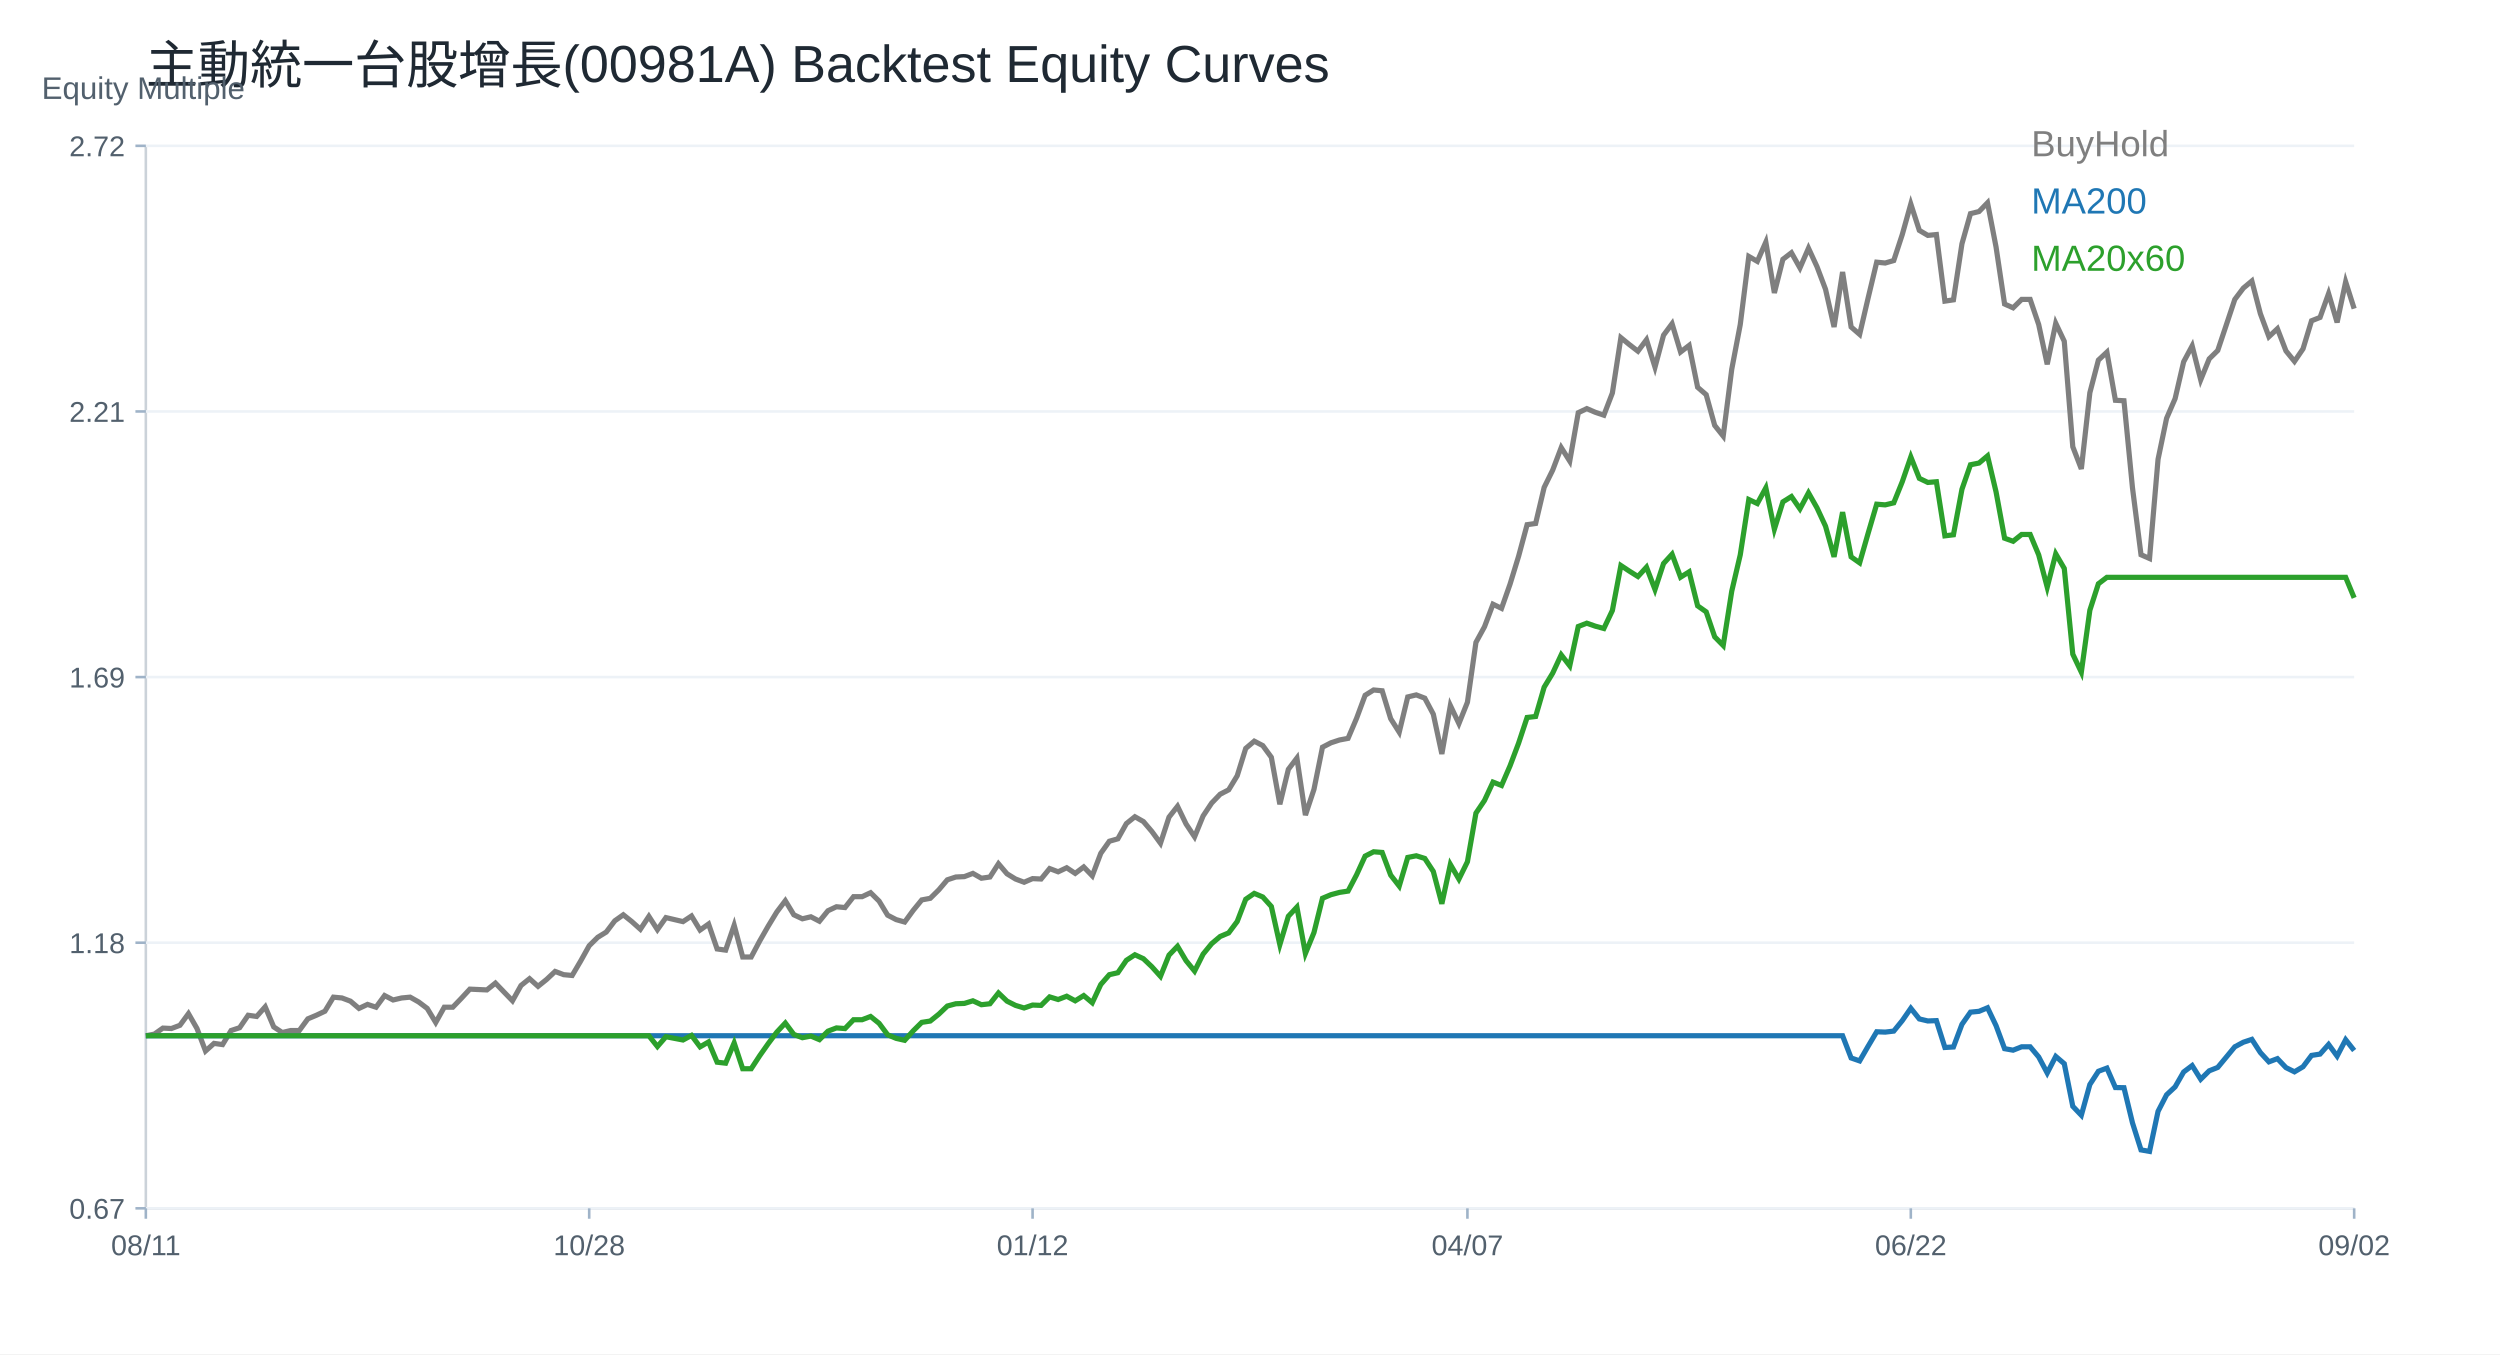
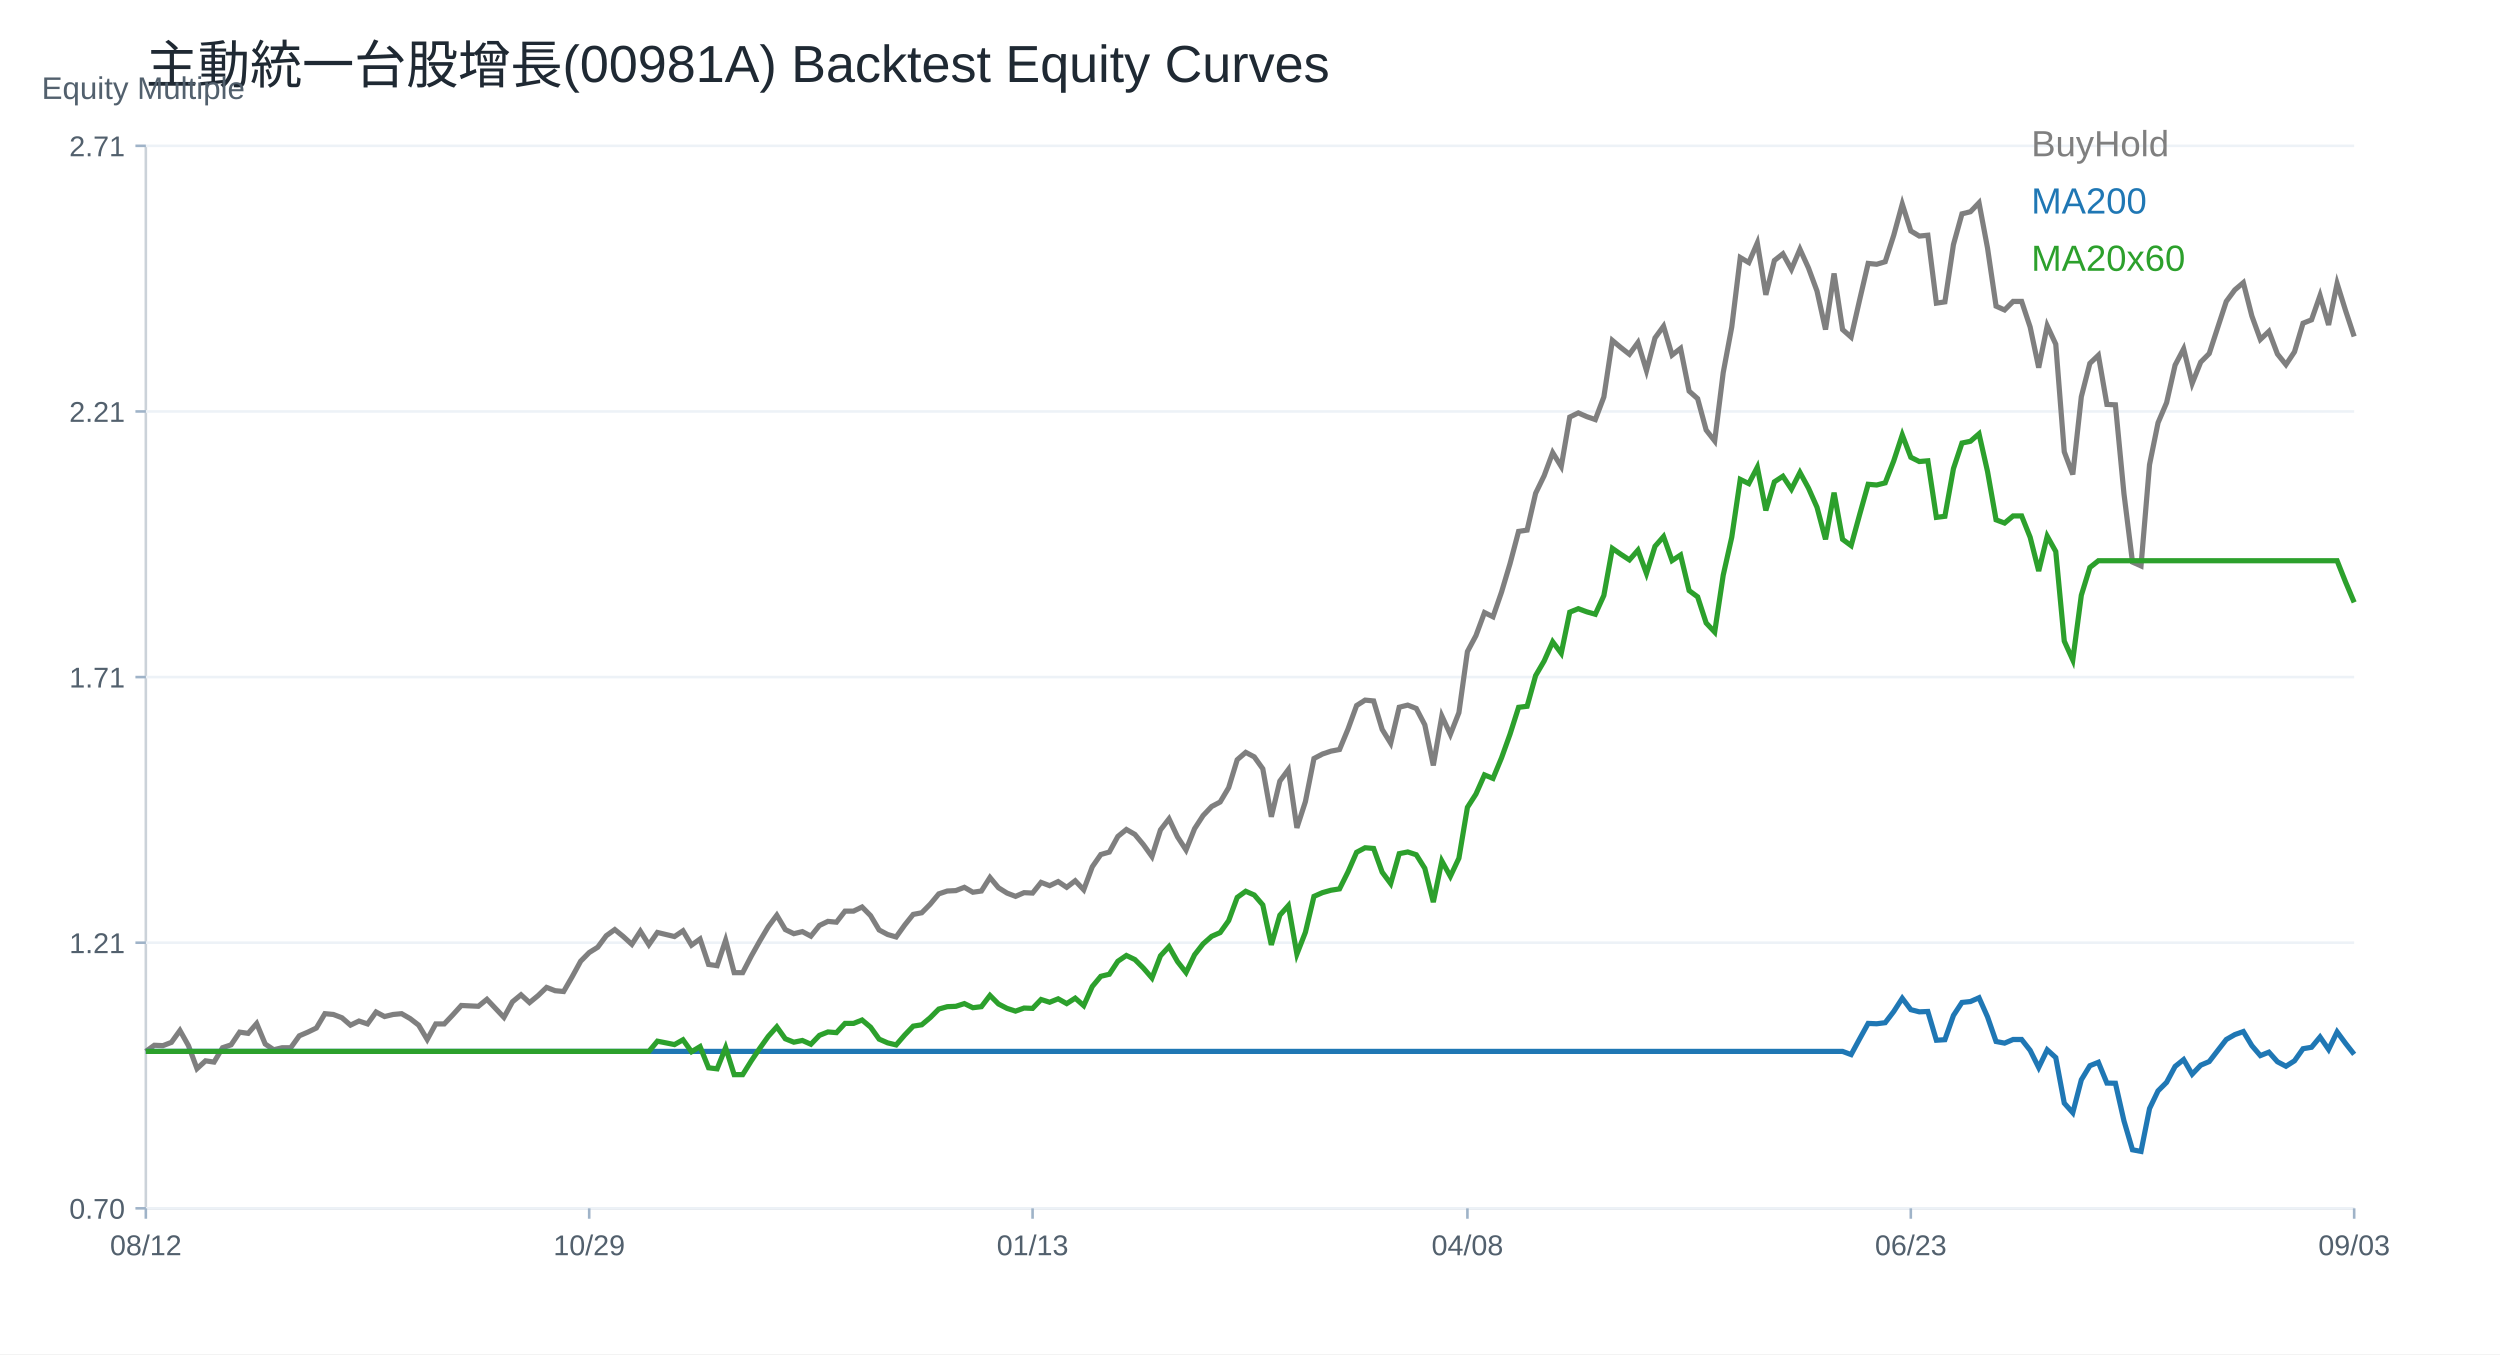
<svg xmlns="http://www.w3.org/2000/svg" width="960" height="520" viewBox="0 0 960 520">
  <rect width="100%" height="100%" fill="white" />
  <text x="56.00" y="32.00" font-size="20" font-family="Arial" fill="#1f2933" text-anchor="start">主動統一台股增長(00981A) Backtest Equity Curves</text>
  <line x1="56" y1="464" x2="904" y2="464" stroke="#cbd2d9" />
  <line x1="56" y1="56" x2="56" y2="464" stroke="#cbd2d9" />
  <text x="16.00" y="38.00" font-size="12" font-family="Arial" fill="#52606d" text-anchor="start">Equity Multiple</text>
  <line x1="56" y1="464.00" x2="904" y2="464.00" stroke="#edf2f7" />
  <line x1="52" y1="464.00" x2="56" y2="464.00" stroke="#9fb3c8" />
-   <text x="48.00" y="468.00" font-size="11" font-family="Arial" fill="#52606d" text-anchor="end">0.67</text>
+   <text x="48.00" y="468.00" font-size="11" font-family="Arial" fill="#52606d" text-anchor="end">0.70</text>
  <line x1="56" y1="362.00" x2="904" y2="362.00" stroke="#edf2f7" />
  <line x1="52" y1="362.00" x2="56" y2="362.00" stroke="#9fb3c8" />
-   <text x="48.00" y="366.00" font-size="11" font-family="Arial" fill="#52606d" text-anchor="end">1.18</text>
+   <text x="48.00" y="366.00" font-size="11" font-family="Arial" fill="#52606d" text-anchor="end">1.21</text>
  <line x1="56" y1="260.00" x2="904" y2="260.00" stroke="#edf2f7" />
  <line x1="52" y1="260.00" x2="56" y2="260.00" stroke="#9fb3c8" />
-   <text x="48.00" y="264.00" font-size="11" font-family="Arial" fill="#52606d" text-anchor="end">1.69</text>
+   <text x="48.00" y="264.00" font-size="11" font-family="Arial" fill="#52606d" text-anchor="end">1.71</text>
  <line x1="56" y1="158.00" x2="904" y2="158.00" stroke="#edf2f7" />
  <line x1="52" y1="158.00" x2="56" y2="158.00" stroke="#9fb3c8" />
  <text x="48.00" y="162.00" font-size="11" font-family="Arial" fill="#52606d" text-anchor="end">2.21</text>
  <line x1="56" y1="56.00" x2="904" y2="56.00" stroke="#edf2f7" />
  <line x1="52" y1="56.00" x2="56" y2="56.00" stroke="#9fb3c8" />
-   <text x="48.00" y="60.00" font-size="11" font-family="Arial" fill="#52606d" text-anchor="end">2.72</text>
+   <text x="48.00" y="60.00" font-size="11" font-family="Arial" fill="#52606d" text-anchor="end">2.71</text>
  <line x1="56.00" y1="464" x2="56.00" y2="468" stroke="#9fb3c8" />
-   <text x="56.00" y="482.00" font-size="11" font-family="Arial" fill="#52606d" text-anchor="middle">08/11</text>
+   <text x="56.00" y="482.00" font-size="11" font-family="Arial" fill="#52606d" text-anchor="middle">08/12</text>
  <line x1="226.25" y1="464" x2="226.25" y2="468" stroke="#9fb3c8" />
-   <text x="226.25" y="482.00" font-size="11" font-family="Arial" fill="#52606d" text-anchor="middle">10/28</text>
+   <text x="226.25" y="482.00" font-size="11" font-family="Arial" fill="#52606d" text-anchor="middle">10/29</text>
  <line x1="396.51" y1="464" x2="396.51" y2="468" stroke="#9fb3c8" />
-   <text x="396.51" y="482.00" font-size="11" font-family="Arial" fill="#52606d" text-anchor="middle">01/12</text>
+   <text x="396.51" y="482.00" font-size="11" font-family="Arial" fill="#52606d" text-anchor="middle">01/13</text>
  <line x1="563.49" y1="464" x2="563.49" y2="468" stroke="#9fb3c8" />
-   <text x="563.49" y="482.00" font-size="11" font-family="Arial" fill="#52606d" text-anchor="middle">04/07</text>
+   <text x="563.49" y="482.00" font-size="11" font-family="Arial" fill="#52606d" text-anchor="middle">04/08</text>
  <line x1="733.75" y1="464" x2="733.75" y2="468" stroke="#9fb3c8" />
-   <text x="733.75" y="482.00" font-size="11" font-family="Arial" fill="#52606d" text-anchor="middle">06/22</text>
+   <text x="733.75" y="482.00" font-size="11" font-family="Arial" fill="#52606d" text-anchor="middle">06/23</text>
  <line x1="904.00" y1="464" x2="904.00" y2="468" stroke="#9fb3c8" />
-   <text x="904.00" y="482.00" font-size="11" font-family="Arial" fill="#52606d" text-anchor="middle">09/02</text>
-   <polyline fill="none" stroke="#7f7f7f" stroke-width="2" points="56.00,397.73 59.27,397.11 62.55,394.79 65.82,394.95 69.10,393.71 72.37,389.24 75.64,394.95 78.92,403.59 82.19,400.66 85.47,401.12 88.74,395.72 92.02,394.64 95.29,389.86 98.56,390.32 101.84,386.62 105.11,394.33 108.39,396.49 111.66,395.72 114.93,395.72 118.21,391.24 121.48,389.86 124.76,388.31 128.03,382.91 131.31,383.22 134.58,384.45 137.85,387.23 141.13,385.69 144.40,386.77 147.68,382.29 150.95,383.99 154.22,383.22 157.50,382.91 160.77,384.76 164.05,387.23 167.32,392.63 170.59,386.77 173.87,386.77 177.14,383.37 180.42,379.83 183.69,379.98 186.97,380.13 190.24,377.51 193.51,380.91 196.79,384.30 200.06,378.44 203.34,375.81 206.61,378.75 209.88,376.12 213.16,373.04 216.43,374.27 219.71,374.58 222.98,369.02 226.25,363.16 229.53,359.92 232.80,357.91 236.08,353.59 239.35,351.28 242.63,353.90 245.90,356.83 249.17,351.89 252.45,356.99 255.72,352.36 259.00,353.13 262.27,353.90 265.54,351.74 268.82,357.14 272.09,354.83 275.37,364.39 278.64,364.86 281.92,355.29 285.19,367.48 288.46,367.48 291.74,361.31 295.01,355.60 298.29,350.20 301.56,345.88 304.83,351.28 308.11,352.82 311.38,352.05 314.66,353.75 317.93,349.73 321.20,348.19 324.48,348.50 327.75,344.33 331.03,344.33 334.30,342.79 337.58,346.03 340.85,351.43 344.12,353.13 347.40,354.06 350.67,349.58 353.95,345.57 357.22,344.95 360.49,341.71 363.77,337.85 367.04,336.77 370.32,336.62 373.59,335.38 376.86,337.24 380.14,336.77 383.41,331.68 386.69,335.54 389.96,337.54 393.24,338.78 396.51,337.39 399.78,337.54 403.06,333.53 406.33,334.77 409.61,333.22 412.88,335.38 416.15,332.91 419.43,336.31 422.70,327.67 425.98,323.04 429.25,322.11 432.53,316.25 435.80,313.63 439.07,315.48 442.35,319.33 445.62,323.81 448.90,313.78 452.17,309.61 455.44,316.40 458.72,321.34 461.99,313.32 465.27,308.38 468.54,304.98 471.81,303.29 475.09,297.89 478.36,287.39 481.64,284.61 484.91,286.31 488.19,290.79 491.46,308.84 494.73,295.42 498.01,291.10 501.28,313.01 504.56,303.13 507.83,286.93 511.10,285.23 514.38,284.15 517.65,283.53 520.93,275.82 524.20,267.00 527.47,264.95 530.75,265.26 534.02,275.97 537.30,281.17 540.57,267.63 543.85,266.84 547.12,268.10 550.39,274.24 553.67,289.52 556.94,270.93 560.22,277.86 563.49,269.67 566.76,246.68 570.04,240.69 573.31,232.03 576.59,233.61 579.86,224.31 583.14,213.61 586.41,201.48 589.68,201.01 592.96,187.15 596.23,180.53 599.51,171.87 602.78,177.07 606.05,158.48 609.33,156.91 612.60,158.32 615.88,159.43 619.15,150.92 622.42,129.66 625.70,132.34 628.97,134.86 632.25,130.45 635.52,141.00 638.80,128.71 642.07,124.30 645.34,135.17 648.62,132.65 651.89,148.72 655.17,151.55 658.44,163.36 661.71,167.46 664.99,141.79 668.26,124.62 671.54,98.47 674.81,100.36 678.08,92.96 681.36,112.49 684.63,99.58 687.91,97.06 691.18,102.88 694.46,95.32 697.73,102.41 701.00,111.07 704.28,125.56 707.55,104.46 710.83,125.56 714.10,128.40 717.37,114.38 720.65,100.68 723.92,101.00 727.20,100.04 730.47,90.07 733.75,78.34 737.02,88.46 740.29,90.39 743.57,90.07 746.84,115.63 750.12,115.14 753.39,93.61 756.66,82.04 759.94,81.23 763.21,77.86 766.49,94.89 769.76,116.75 773.03,118.20 776.31,114.98 779.58,114.98 782.86,124.63 786.13,139.89 789.41,124.14 792.68,131.05 795.95,171.55 799.23,180.07 802.50,150.82 805.78,138.29 809.05,135.23 812.32,153.71 815.60,153.88 818.87,187.30 822.15,213.02 825.42,214.47 828.69,176.38 831.97,160.63 835.24,153.07 838.52,138.93 841.79,132.82 845.07,145.84 848.34,137.80 851.61,134.59 854.89,124.79 858.16,114.98 861.44,110.64 864.71,107.91 867.98,120.45 871.26,129.29 874.53,126.23 877.81,134.75 881.08,138.77 884.36,133.95 887.63,123.18 890.90,121.89 894.18,112.73 897.45,123.82 900.73,108.23 904.00,118.52" />
+   <text x="904.00" y="482.00" font-size="11" font-family="Arial" fill="#52606d" text-anchor="middle">09/03</text>
+   <polyline fill="none" stroke="#7f7f7f" stroke-width="2" points="56.00,403.74 59.27,401.38 62.55,401.53 65.82,400.27 69.10,395.71 72.37,401.53 75.64,410.36 78.92,407.36 82.19,407.84 85.47,402.32 88.74,401.22 92.02,396.34 95.29,396.81 98.56,393.03 101.84,400.90 105.11,403.11 108.39,402.32 111.66,402.32 114.93,397.75 118.21,396.34 121.48,394.76 124.76,389.25 128.03,389.56 131.31,390.82 134.58,393.66 137.85,392.08 141.13,393.19 144.40,388.62 147.68,390.35 150.95,389.56 154.22,389.25 157.50,391.14 160.77,393.66 164.05,399.17 167.32,393.19 170.59,393.19 173.87,389.72 177.14,386.10 180.42,386.26 183.69,386.41 186.97,383.74 190.24,387.20 193.51,390.67 196.79,384.68 200.06,382.00 203.34,385.00 206.61,382.32 209.88,379.17 213.16,380.43 216.43,380.74 219.71,375.07 222.98,369.09 226.25,365.78 229.53,363.73 232.80,359.32 236.08,356.96 239.35,359.63 242.63,362.63 245.90,357.59 249.17,362.79 252.45,358.06 255.72,358.85 259.00,359.63 262.27,357.43 265.54,362.94 268.82,360.58 272.09,370.35 275.37,370.82 278.64,361.05 281.92,373.50 285.19,373.50 288.46,367.20 291.74,361.37 295.01,355.85 298.29,351.44 301.56,356.96 304.83,358.53 308.11,357.74 311.38,359.48 314.66,355.38 317.93,353.81 321.20,354.12 324.48,349.87 327.75,349.87 331.03,348.29 334.30,351.60 337.58,357.11 340.85,358.85 344.12,359.79 347.40,355.22 350.67,351.13 353.95,350.50 357.22,347.19 360.49,343.25 363.77,342.15 367.04,341.99 370.32,340.73 373.59,342.62 376.86,342.15 380.14,336.95 383.41,340.89 386.69,342.94 389.96,344.20 393.24,342.78 396.51,342.94 399.78,338.84 403.06,340.10 406.33,338.53 409.61,340.73 412.88,338.21 416.15,341.68 419.43,332.86 422.70,328.13 425.98,327.19 429.25,321.20 432.53,318.52 435.80,320.41 439.07,324.35 442.35,328.92 445.62,318.68 448.90,314.43 452.17,321.36 455.44,326.40 458.72,318.21 461.99,313.17 465.27,309.70 468.54,307.97 471.81,302.46 475.09,291.74 478.36,288.91 481.64,290.64 484.91,295.21 488.19,313.64 491.46,299.94 494.73,295.52 498.01,317.89 501.28,307.81 504.56,291.27 507.83,289.54 511.10,288.44 514.38,287.81 517.65,279.93 520.93,270.93 524.20,268.84 527.47,269.16 530.75,280.09 534.02,285.40 537.30,271.57 540.57,270.76 543.85,272.05 547.12,278.32 550.39,293.92 553.67,274.94 556.94,282.02 560.22,273.66 563.49,250.19 566.76,244.08 570.04,235.23 573.31,236.84 576.59,227.36 579.86,216.42 583.14,204.05 586.41,203.56 589.68,189.42 592.96,182.66 596.23,173.82 599.51,179.13 602.78,160.16 606.05,158.55 609.33,159.99 612.60,161.12 615.88,152.44 619.15,130.73 622.42,133.47 625.70,136.04 628.97,131.54 632.25,142.31 635.52,129.77 638.80,125.27 642.07,136.36 645.34,133.79 648.62,150.19 651.89,153.08 655.17,165.14 658.44,169.32 661.71,143.11 664.99,125.59 668.26,98.90 671.54,100.83 674.81,93.28 678.08,113.21 681.36,100.03 684.63,97.46 687.91,103.40 691.18,95.69 694.46,102.92 697.73,111.76 701.00,126.55 704.28,105.01 707.55,126.55 710.83,129.45 714.10,115.14 717.37,101.15 720.65,101.48 723.92,100.50 727.20,90.33 730.47,78.35 733.75,88.68 737.02,90.65 740.29,90.33 743.57,116.41 746.84,115.92 750.12,93.93 753.39,82.12 756.66,81.30 759.94,77.86 763.21,95.25 766.49,117.56 769.76,119.03 773.03,115.75 776.31,115.75 779.58,125.60 782.86,141.18 786.13,125.10 789.41,132.16 792.68,173.50 795.95,182.20 799.23,152.34 802.50,139.54 805.78,136.42 809.05,155.29 812.32,155.45 815.60,189.58 818.87,215.83 822.15,217.30 825.42,178.42 828.69,162.34 831.97,154.63 835.24,140.20 838.52,133.96 841.79,147.25 845.07,139.05 848.34,135.77 851.61,125.76 854.89,115.75 858.16,111.32 861.44,108.54 864.71,121.33 867.98,130.35 871.26,127.24 874.53,135.93 877.81,140.03 881.08,135.11 884.36,124.12 887.63,122.81 890.90,113.46 894.18,124.78 897.45,108.86 900.73,119.36 904.00,129.21" />
  <text x="780.00" y="60.00" font-size="14" font-family="Arial" fill="#7f7f7f" text-anchor="start">BuyHold</text>
-   <polyline fill="none" stroke="#1f77b4" stroke-width="2" points="56.00,397.73 59.27,397.73 62.55,397.73 65.82,397.73 69.10,397.73 72.37,397.73 75.64,397.73 78.92,397.73 82.19,397.73 85.47,397.73 88.74,397.73 92.02,397.73 95.29,397.73 98.56,397.73 101.84,397.73 105.11,397.73 108.39,397.73 111.66,397.73 114.93,397.73 118.21,397.73 121.48,397.73 124.76,397.73 128.03,397.73 131.31,397.73 134.58,397.73 137.85,397.73 141.13,397.73 144.40,397.73 147.68,397.73 150.95,397.73 154.22,397.73 157.50,397.73 160.77,397.73 164.05,397.73 167.32,397.73 170.59,397.73 173.87,397.73 177.14,397.73 180.42,397.73 183.69,397.73 186.97,397.73 190.24,397.73 193.51,397.73 196.79,397.73 200.06,397.73 203.34,397.73 206.61,397.73 209.88,397.73 213.16,397.73 216.43,397.73 219.71,397.73 222.98,397.73 226.25,397.73 229.53,397.73 232.80,397.73 236.08,397.73 239.35,397.73 242.63,397.73 245.90,397.73 249.17,397.73 252.45,397.73 255.72,397.73 259.00,397.73 262.27,397.73 265.54,397.73 268.82,397.73 272.09,397.73 275.37,397.73 278.64,397.73 281.92,397.73 285.19,397.73 288.46,397.73 291.74,397.73 295.01,397.73 298.29,397.73 301.56,397.73 304.83,397.73 308.11,397.73 311.38,397.73 314.66,397.73 317.93,397.73 321.20,397.73 324.48,397.73 327.75,397.73 331.03,397.73 334.30,397.73 337.58,397.73 340.85,397.73 344.12,397.73 347.40,397.73 350.67,397.73 353.95,397.73 357.22,397.73 360.49,397.73 363.77,397.73 367.04,397.73 370.32,397.73 373.59,397.73 376.86,397.73 380.14,397.73 383.41,397.73 386.69,397.73 389.96,397.73 393.24,397.73 396.51,397.73 399.78,397.73 403.06,397.73 406.33,397.73 409.61,397.73 412.88,397.73 416.15,397.73 419.43,397.73 422.70,397.73 425.98,397.73 429.25,397.73 432.53,397.73 435.80,397.73 439.07,397.73 442.35,397.73 445.62,397.73 448.90,397.73 452.17,397.73 455.44,397.73 458.72,397.73 461.99,397.73 465.27,397.73 468.54,397.73 471.81,397.73 475.09,397.73 478.36,397.73 481.64,397.73 484.91,397.73 488.19,397.73 491.46,397.73 494.73,397.73 498.01,397.73 501.28,397.73 504.56,397.73 507.83,397.73 511.10,397.73 514.38,397.73 517.65,397.73 520.93,397.73 524.20,397.73 527.47,397.73 530.75,397.73 534.02,397.73 537.30,397.73 540.57,397.73 543.85,397.73 547.12,397.73 550.39,397.73 553.67,397.73 556.94,397.73 560.22,397.73 563.49,397.73 566.76,397.73 570.04,397.73 573.31,397.73 576.59,397.73 579.86,397.73 583.14,397.73 586.41,397.73 589.68,397.73 592.96,397.73 596.23,397.73 599.51,397.73 602.78,397.73 606.05,397.73 609.33,397.73 612.60,397.73 615.88,397.73 619.15,397.73 622.42,397.73 625.70,397.73 628.97,397.73 632.25,397.73 635.52,397.73 638.80,397.73 642.07,397.73 645.34,397.73 648.62,397.73 651.89,397.73 655.17,397.73 658.44,397.73 661.71,397.73 664.99,397.73 668.26,397.73 671.54,397.73 674.81,397.73 678.08,397.73 681.36,397.73 684.63,397.73 687.91,397.73 691.18,397.73 694.46,397.73 697.73,397.73 701.00,397.73 704.28,397.73 707.55,397.73 710.83,406.25 714.10,407.39 717.37,401.73 720.65,396.20 723.92,396.33 727.20,395.94 730.47,391.92 733.75,387.18 737.02,391.27 740.29,392.05 743.57,391.92 746.84,402.23 750.12,402.04 753.39,393.34 756.66,388.67 759.94,388.35 763.21,386.98 766.49,393.86 769.76,402.69 773.03,403.27 776.31,401.97 779.58,401.97 782.86,405.87 786.13,412.03 789.41,405.67 792.68,408.46 795.95,424.82 799.23,428.26 802.50,416.45 805.78,411.38 809.05,410.15 812.32,417.61 815.60,417.68 818.87,431.18 822.15,441.56 825.42,442.14 828.69,426.76 831.97,420.40 835.24,417.35 838.52,411.64 841.79,409.18 845.07,414.43 848.34,411.19 851.61,409.89 854.89,405.93 858.16,401.97 861.44,400.22 864.71,399.12 867.98,404.18 871.26,407.75 874.53,406.52 877.81,409.96 881.08,411.58 884.36,409.63 887.63,405.28 890.90,404.77 894.18,401.07 897.45,405.54 900.73,399.25 904.00,403.40" />
+   <polyline fill="none" stroke="#1f77b4" stroke-width="2" points="56.00,403.74 59.27,403.74 62.55,403.74 65.82,403.74 69.10,403.74 72.37,403.74 75.64,403.74 78.92,403.74 82.19,403.74 85.47,403.74 88.74,403.74 92.02,403.74 95.29,403.74 98.56,403.74 101.84,403.74 105.11,403.74 108.39,403.74 111.66,403.74 114.93,403.74 118.21,403.74 121.48,403.74 124.76,403.74 128.03,403.74 131.31,403.74 134.58,403.74 137.85,403.74 141.13,403.74 144.40,403.74 147.68,403.74 150.95,403.74 154.22,403.74 157.50,403.74 160.77,403.74 164.05,403.74 167.32,403.74 170.59,403.74 173.87,403.74 177.14,403.74 180.42,403.74 183.69,403.74 186.97,403.74 190.24,403.74 193.51,403.74 196.79,403.74 200.06,403.74 203.34,403.74 206.61,403.74 209.88,403.74 213.16,403.74 216.43,403.74 219.71,403.74 222.98,403.74 226.25,403.74 229.53,403.74 232.80,403.74 236.08,403.74 239.35,403.74 242.63,403.74 245.90,403.74 249.17,403.74 252.45,403.74 255.72,403.74 259.00,403.74 262.27,403.74 265.54,403.74 268.82,403.74 272.09,403.74 275.37,403.74 278.64,403.74 281.92,403.74 285.19,403.74 288.46,403.74 291.74,403.74 295.01,403.74 298.29,403.74 301.56,403.74 304.83,403.74 308.11,403.74 311.38,403.74 314.66,403.74 317.93,403.74 321.20,403.74 324.48,403.74 327.75,403.74 331.03,403.74 334.30,403.74 337.58,403.74 340.85,403.74 344.12,403.74 347.40,403.74 350.67,403.74 353.95,403.74 357.22,403.74 360.49,403.74 363.77,403.74 367.04,403.74 370.32,403.74 373.59,403.74 376.86,403.74 380.14,403.74 383.41,403.74 386.69,403.74 389.96,403.74 393.24,403.74 396.51,403.74 399.78,403.74 403.06,403.74 406.33,403.74 409.61,403.74 412.88,403.74 416.15,403.74 419.43,403.74 422.70,403.74 425.98,403.74 429.25,403.74 432.53,403.74 435.80,403.74 439.07,403.74 442.35,403.74 445.62,403.74 448.90,403.74 452.17,403.74 455.44,403.74 458.72,403.74 461.99,403.74 465.27,403.74 468.54,403.74 471.81,403.74 475.09,403.74 478.36,403.74 481.64,403.74 484.91,403.74 488.19,403.74 491.46,403.74 494.73,403.74 498.01,403.74 501.28,403.74 504.56,403.74 507.83,403.74 511.10,403.74 514.38,403.74 517.65,403.74 520.93,403.74 524.20,403.74 527.47,403.74 530.75,403.74 534.02,403.74 537.30,403.74 540.57,403.74 543.85,403.74 547.12,403.74 550.39,403.74 553.67,403.74 556.94,403.74 560.22,403.74 563.49,403.74 566.76,403.74 570.04,403.74 573.31,403.74 576.59,403.74 579.86,403.74 583.14,403.74 586.41,403.74 589.68,403.74 592.96,403.74 596.23,403.74 599.51,403.74 602.78,403.74 606.05,403.74 609.33,403.74 612.60,403.74 615.88,403.74 619.15,403.74 622.42,403.74 625.70,403.74 628.97,403.74 632.25,403.74 635.52,403.74 638.80,403.74 642.07,403.74 645.34,403.74 648.62,403.74 651.89,403.74 655.17,403.74 658.44,403.74 661.71,403.74 664.99,403.74 668.26,403.74 671.54,403.74 674.81,403.74 678.08,403.74 681.36,403.74 684.63,403.74 687.91,403.74 691.18,403.74 694.46,403.74 697.73,403.74 701.00,403.74 704.28,403.74 707.55,403.74 710.83,404.96 714.10,398.91 717.37,392.99 720.65,393.13 723.92,392.71 727.20,388.41 730.47,383.34 733.75,387.71 737.02,388.55 740.29,388.41 743.57,399.45 746.84,399.24 750.12,389.94 753.39,384.94 756.66,384.59 759.94,383.13 763.21,390.49 766.49,399.93 769.76,400.56 773.03,399.17 776.31,399.17 779.58,403.33 782.86,409.93 786.13,403.13 789.41,406.11 792.68,423.61 795.95,427.29 799.23,414.65 802.50,409.24 805.78,407.92 809.05,415.90 812.32,415.97 815.60,430.41 818.87,441.52 822.15,442.14 825.42,425.69 828.69,418.89 831.97,415.62 835.24,409.51 838.52,406.88 841.79,412.50 845.07,409.03 848.34,407.64 851.61,403.40 854.89,399.17 858.16,397.29 861.44,396.11 864.71,401.53 867.98,405.35 871.26,404.03 874.53,407.71 877.81,409.44 881.08,407.36 884.36,402.71 887.63,402.15 890.90,398.20 894.18,402.99 897.45,396.25 900.73,400.70 904.00,404.86" />
  <text x="780.00" y="82.00" font-size="14" font-family="Arial" fill="#1f77b4" text-anchor="start">MA200</text>
-   <polyline fill="none" stroke="#2ca02c" stroke-width="2" points="56.00,397.73 59.27,397.73 62.55,397.73 65.82,397.73 69.10,397.73 72.37,397.73 75.64,397.73 78.92,397.73 82.19,397.73 85.47,397.73 88.74,397.73 92.02,397.73 95.29,397.73 98.56,397.73 101.84,397.73 105.11,397.73 108.39,397.73 111.66,397.73 114.93,397.73 118.21,397.73 121.48,397.73 124.76,397.73 128.03,397.73 131.31,397.73 134.58,397.73 137.85,397.73 141.13,397.73 144.40,397.73 147.68,397.73 150.95,397.73 154.22,397.73 157.50,397.73 160.77,397.73 164.05,397.73 167.32,397.73 170.59,397.73 173.87,397.73 177.14,397.73 180.42,397.73 183.69,397.73 186.97,397.73 190.24,397.73 193.51,397.73 196.79,397.73 200.06,397.73 203.34,397.73 206.61,397.73 209.88,397.73 213.16,397.73 216.43,397.73 219.71,397.73 222.98,397.73 226.25,397.73 229.53,397.73 232.80,397.73 236.08,397.73 239.35,397.73 242.63,397.73 245.90,397.73 249.17,397.73 252.45,401.86 255.72,398.10 259.00,398.73 262.27,399.36 265.54,397.60 268.82,401.99 272.09,400.11 275.37,407.88 278.64,408.26 281.92,400.48 285.19,410.39 288.46,410.39 291.74,405.37 295.01,400.73 298.29,396.35 301.56,392.84 304.83,397.22 308.11,398.48 311.38,397.85 314.66,399.23 317.93,395.97 321.20,394.72 324.48,394.97 327.75,391.58 331.03,391.58 334.30,390.33 337.58,392.96 340.85,397.35 344.12,398.73 347.40,399.48 350.67,395.84 353.95,392.59 357.22,392.08 360.49,389.45 363.77,386.32 367.04,385.44 370.32,385.31 373.59,384.31 376.86,385.81 380.14,385.44 383.41,381.30 386.69,384.44 389.96,386.07 393.24,387.07 396.51,385.94 399.78,386.07 403.06,382.81 406.33,383.81 409.61,382.55 412.88,384.31 416.15,382.30 419.43,385.06 422.70,378.04 425.98,374.28 429.25,373.53 432.53,368.76 435.80,366.63 439.07,368.14 442.35,371.27 445.62,374.91 448.90,366.76 452.17,363.37 455.44,368.89 458.72,372.90 461.99,366.38 465.27,362.37 468.54,359.61 471.81,358.23 475.09,353.84 478.36,345.32 481.64,343.06 484.91,344.44 488.19,348.08 491.46,362.74 494.73,351.84 498.01,348.33 501.28,366.13 504.56,358.11 507.83,344.94 511.10,343.56 514.38,342.68 517.65,342.18 520.93,335.91 524.20,328.75 527.47,327.08 530.75,327.34 534.02,336.04 537.30,340.26 540.57,329.26 543.85,328.62 547.12,329.64 550.39,334.63 553.67,347.05 556.94,331.95 560.22,337.58 563.49,330.92 566.76,312.24 570.04,307.38 573.31,300.34 576.59,301.62 579.86,294.07 583.14,285.37 586.41,275.51 589.68,275.13 592.96,263.87 596.23,258.49 599.51,251.45 602.78,255.68 606.05,240.58 609.33,239.30 612.60,240.45 615.88,241.34 619.15,234.43 622.42,217.16 625.70,219.33 628.97,221.38 632.25,217.80 635.52,226.37 638.80,216.39 642.07,212.81 645.34,221.64 648.62,219.59 651.89,232.64 655.17,234.95 658.44,244.54 661.71,247.87 664.99,227.01 668.26,213.06 671.54,191.82 674.81,193.36 678.08,187.34 681.36,203.21 684.63,192.72 687.91,190.67 691.18,195.40 694.46,189.26 697.73,195.02 701.00,202.06 704.28,213.83 707.55,196.68 710.83,213.83 714.10,216.13 717.37,204.75 720.65,193.61 723.92,193.87 727.20,193.09 730.47,184.99 733.75,175.46 737.02,183.69 740.29,185.26 743.57,184.99 746.84,205.76 750.12,205.36 753.39,187.87 756.66,178.47 759.94,177.81 763.21,175.07 766.49,188.91 769.76,206.67 773.03,207.85 776.31,205.23 779.58,205.23 782.86,213.07 786.13,225.47 789.41,212.68 792.68,218.29 795.95,251.20 799.23,258.12 802.50,234.35 805.78,224.17 809.05,221.69 812.32,221.69 815.60,221.69 818.87,221.69 822.15,221.69 825.42,221.69 828.69,221.69 831.97,221.69 835.24,221.69 838.52,221.69 841.79,221.69 845.07,221.69 848.34,221.69 851.61,221.69 854.89,221.69 858.16,221.69 861.44,221.69 864.71,221.69 867.98,221.69 871.26,221.69 874.53,221.69 877.81,221.69 881.08,221.69 884.36,221.69 887.63,221.69 890.90,221.69 894.18,221.69 897.45,221.69 900.73,221.69 904.00,229.58" />
+   <polyline fill="none" stroke="#2ca02c" stroke-width="2" points="56.00,403.74 59.27,403.74 62.55,403.74 65.82,403.74 69.10,403.74 72.37,403.74 75.64,403.74 78.92,403.74 82.19,403.74 85.47,403.74 88.74,403.74 92.02,403.74 95.29,403.74 98.56,403.74 101.84,403.74 105.11,403.74 108.39,403.74 111.66,403.74 114.93,403.74 118.21,403.74 121.48,403.74 124.76,403.74 128.03,403.74 131.31,403.74 134.58,403.74 137.85,403.74 141.13,403.74 144.40,403.74 147.68,403.74 150.95,403.74 154.22,403.74 157.50,403.74 160.77,403.74 164.05,403.74 167.32,403.74 170.59,403.74 173.87,403.74 177.14,403.74 180.42,403.74 183.69,403.74 186.97,403.74 190.24,403.74 193.51,403.74 196.79,403.74 200.06,403.74 203.34,403.74 206.61,403.74 209.88,403.74 213.16,403.74 216.43,403.74 219.71,403.74 222.98,403.74 226.25,403.74 229.53,403.74 232.80,403.74 236.08,403.74 239.35,403.74 242.63,403.74 245.90,403.74 249.17,403.74 252.45,399.81 255.72,400.46 259.00,401.12 262.27,399.28 265.54,403.87 268.82,401.90 272.09,410.03 275.37,410.43 278.64,402.30 281.92,412.66 285.19,412.66 288.46,407.41 291.74,402.56 295.01,397.97 298.29,394.30 301.56,398.89 304.83,400.20 308.11,399.54 311.38,400.99 314.66,397.58 317.93,396.27 321.20,396.53 324.48,392.99 327.75,392.99 331.03,391.68 334.30,394.43 337.58,399.02 340.85,400.46 344.12,401.25 347.40,397.45 350.67,394.04 353.95,393.51 357.22,390.76 360.49,387.48 363.77,386.56 367.04,386.43 370.32,385.38 373.59,386.96 376.86,386.56 380.14,382.24 383.41,385.52 386.69,387.22 389.96,388.27 393.24,387.09 396.51,387.22 399.78,383.81 403.06,384.86 406.33,383.55 409.61,385.38 412.88,383.29 416.15,386.17 419.43,378.83 422.70,374.90 425.98,374.11 429.25,369.13 432.53,366.90 435.80,368.47 439.07,371.75 442.35,375.55 445.62,367.03 448.90,363.49 452.17,369.26 455.44,373.45 458.72,366.63 461.99,362.44 465.27,359.55 468.54,358.11 471.81,353.52 475.09,344.61 478.36,342.25 481.64,343.69 484.91,347.49 488.19,362.83 491.46,351.43 494.73,347.75 498.01,366.37 501.28,357.98 504.56,344.21 507.83,342.77 511.10,341.85 514.38,341.33 517.65,334.77 520.93,327.28 524.20,325.54 527.47,325.81 530.75,334.91 534.02,339.32 537.30,327.81 540.57,327.15 543.85,328.22 547.12,333.43 550.39,346.42 553.67,330.62 556.94,336.51 560.22,329.55 563.49,310.02 566.76,304.93 570.04,297.57 573.31,298.91 576.59,291.01 579.86,281.91 583.14,271.61 586.41,271.21 589.68,259.43 592.96,253.81 596.23,246.45 599.51,250.87 602.78,235.08 606.05,233.74 609.33,234.94 612.60,235.88 615.88,228.65 619.15,210.59 622.42,212.86 625.70,215.00 628.97,211.26 632.25,220.22 635.52,209.79 638.80,206.04 642.07,215.27 645.34,213.13 648.62,226.78 651.89,229.19 655.17,239.23 658.44,242.71 661.71,220.89 664.99,206.31 668.26,184.09 671.54,185.70 674.81,179.41 678.08,196.00 681.36,185.03 684.63,182.89 687.91,187.84 691.18,181.42 694.46,187.44 697.73,194.80 701.00,207.11 704.28,189.18 707.55,207.11 710.83,209.52 714.10,197.61 717.37,185.97 720.65,186.24 723.92,185.42 727.20,176.95 730.47,166.99 733.75,175.59 737.02,177.23 740.29,176.95 743.57,198.67 746.84,198.26 750.12,179.96 753.39,170.13 756.66,169.44 759.94,166.58 763.21,181.05 766.49,199.62 769.76,200.85 773.03,198.12 776.31,198.12 779.58,206.31 782.86,219.28 786.13,205.90 789.41,211.77 792.68,246.19 795.95,253.42 799.23,228.57 802.50,217.92 805.78,215.32 809.05,215.32 812.32,215.32 815.60,215.32 818.87,215.32 822.15,215.32 825.42,215.32 828.69,215.32 831.97,215.32 835.24,215.32 838.52,215.32 841.79,215.32 845.07,215.32 848.34,215.32 851.61,215.32 854.89,215.32 858.16,215.32 861.44,215.32 864.71,215.32 867.98,215.32 871.26,215.32 874.53,215.32 877.81,215.32 881.08,215.32 884.36,215.32 887.63,215.32 890.90,215.32 894.18,215.32 897.45,215.32 900.73,223.58 904.00,231.32" />
  <text x="780.00" y="104.00" font-size="14" font-family="Arial" fill="#2ca02c" text-anchor="start">MA20x60</text>
</svg>
